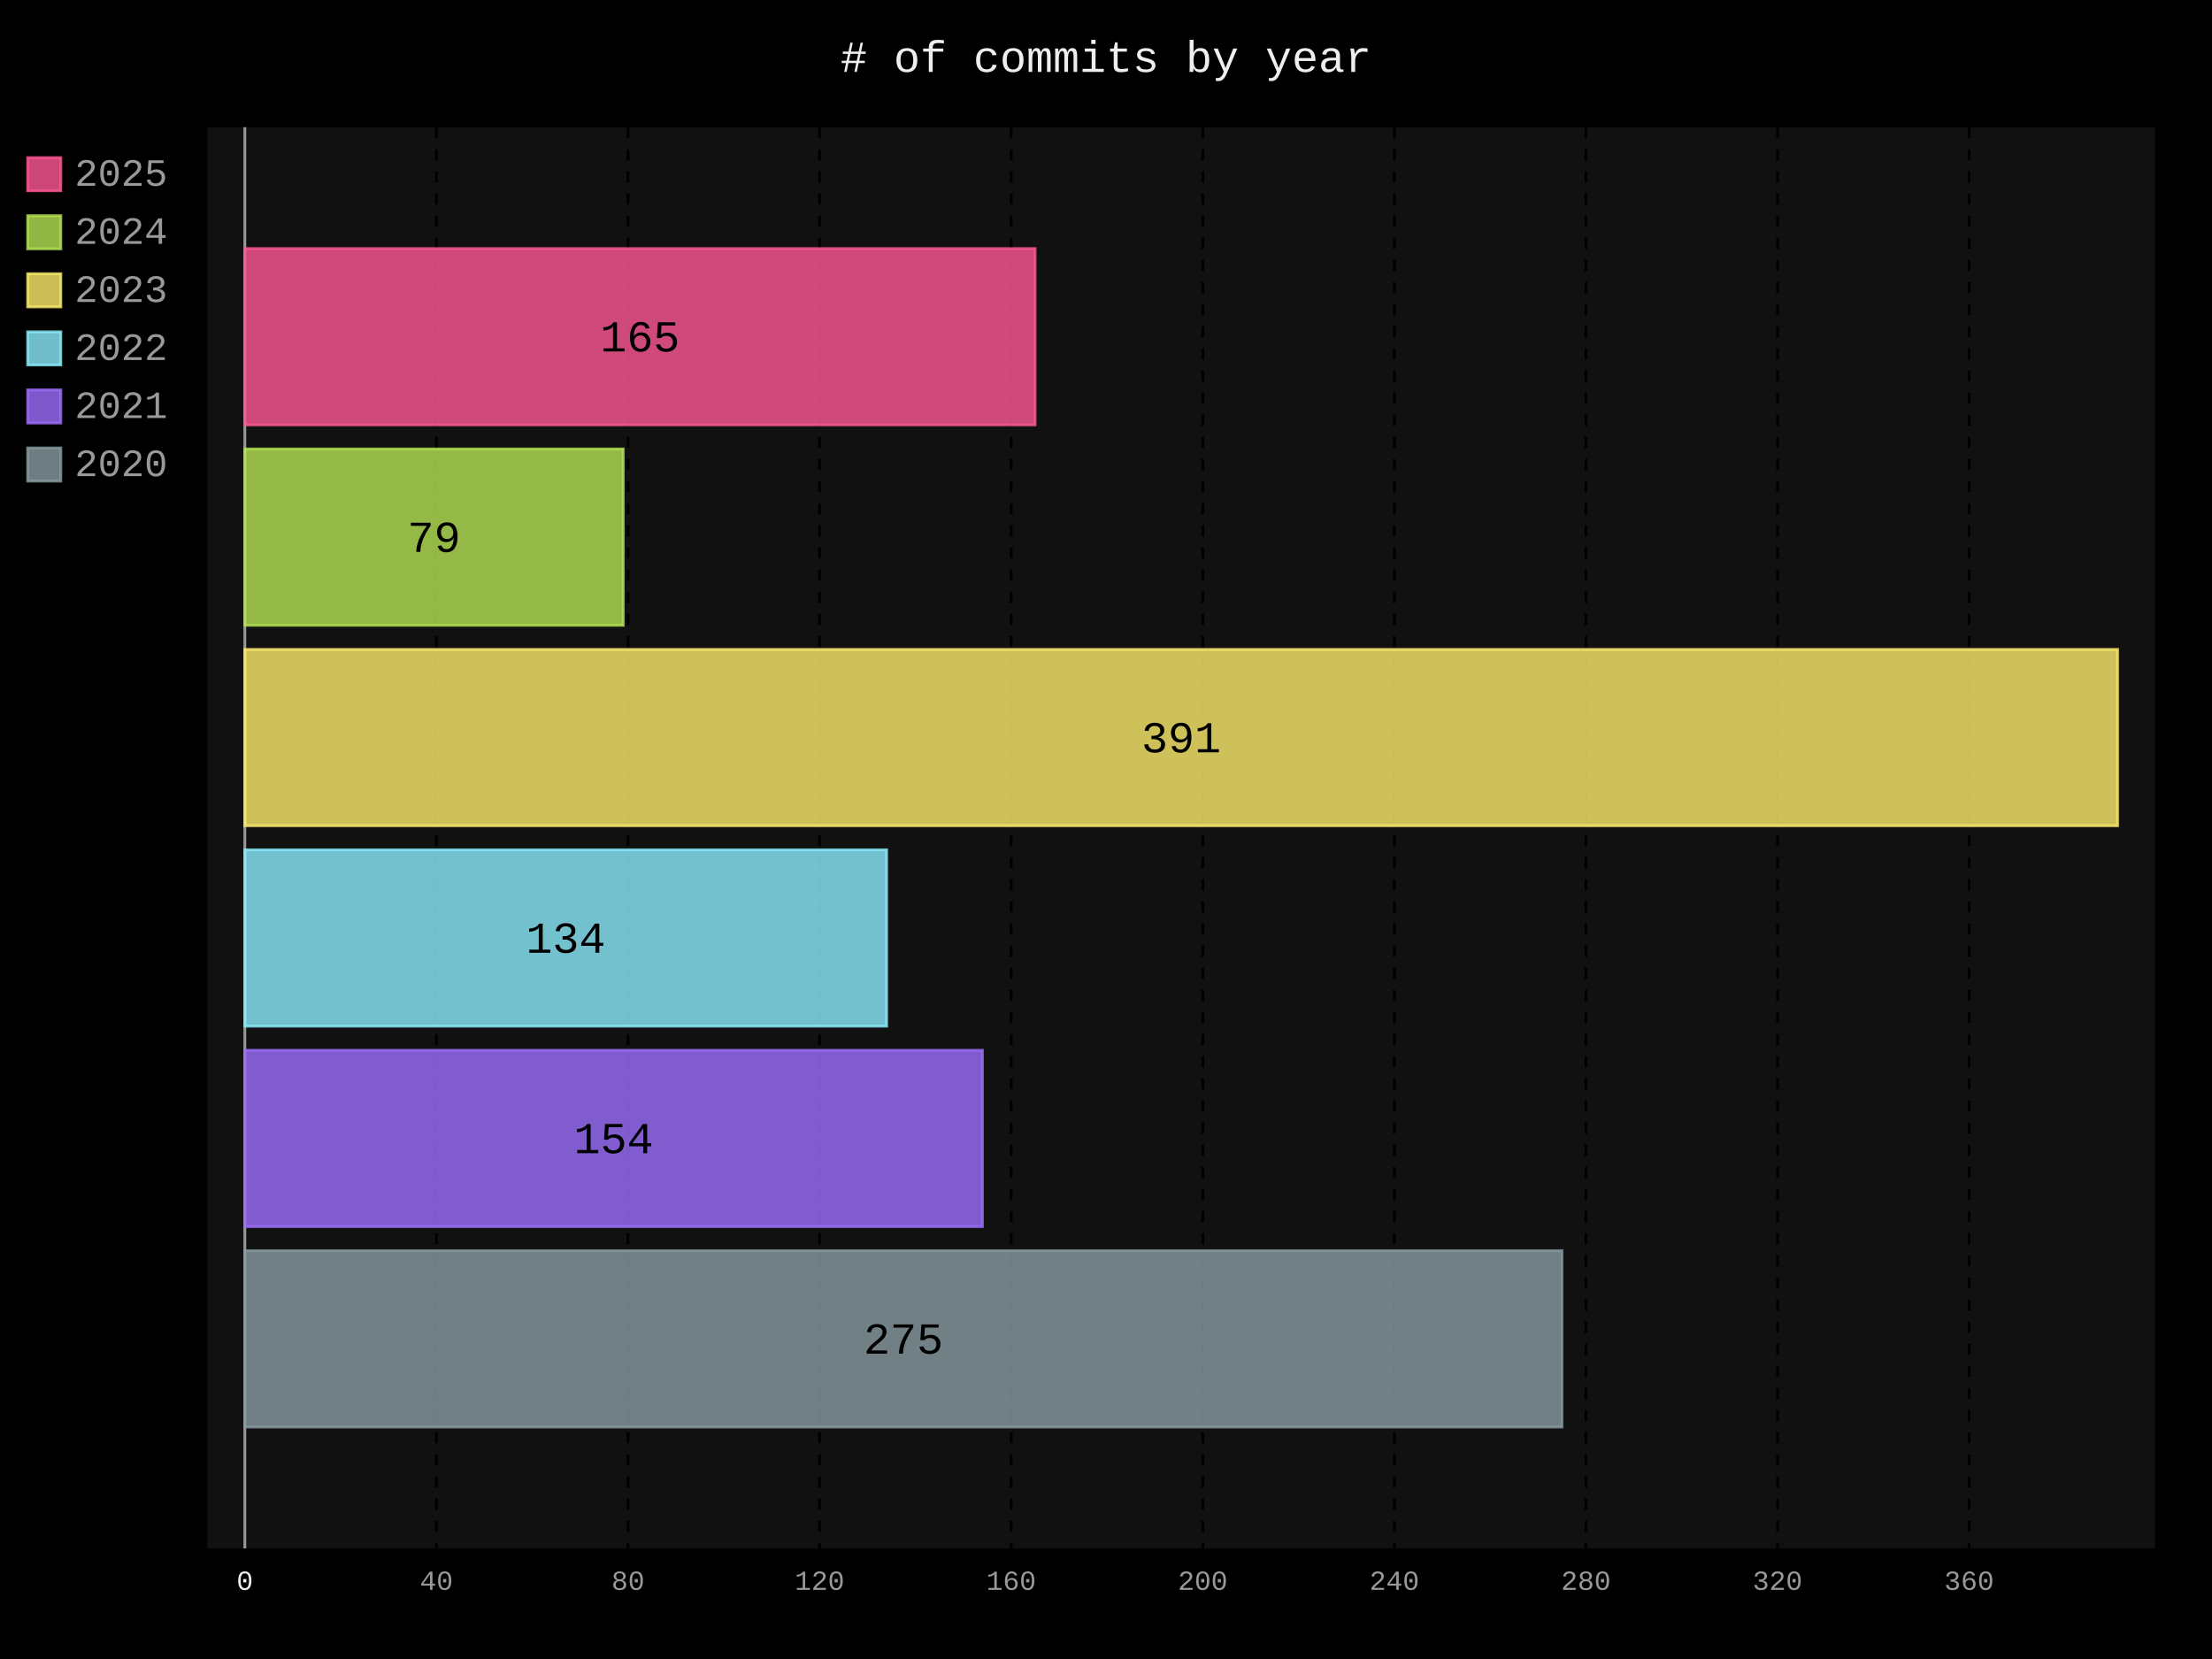
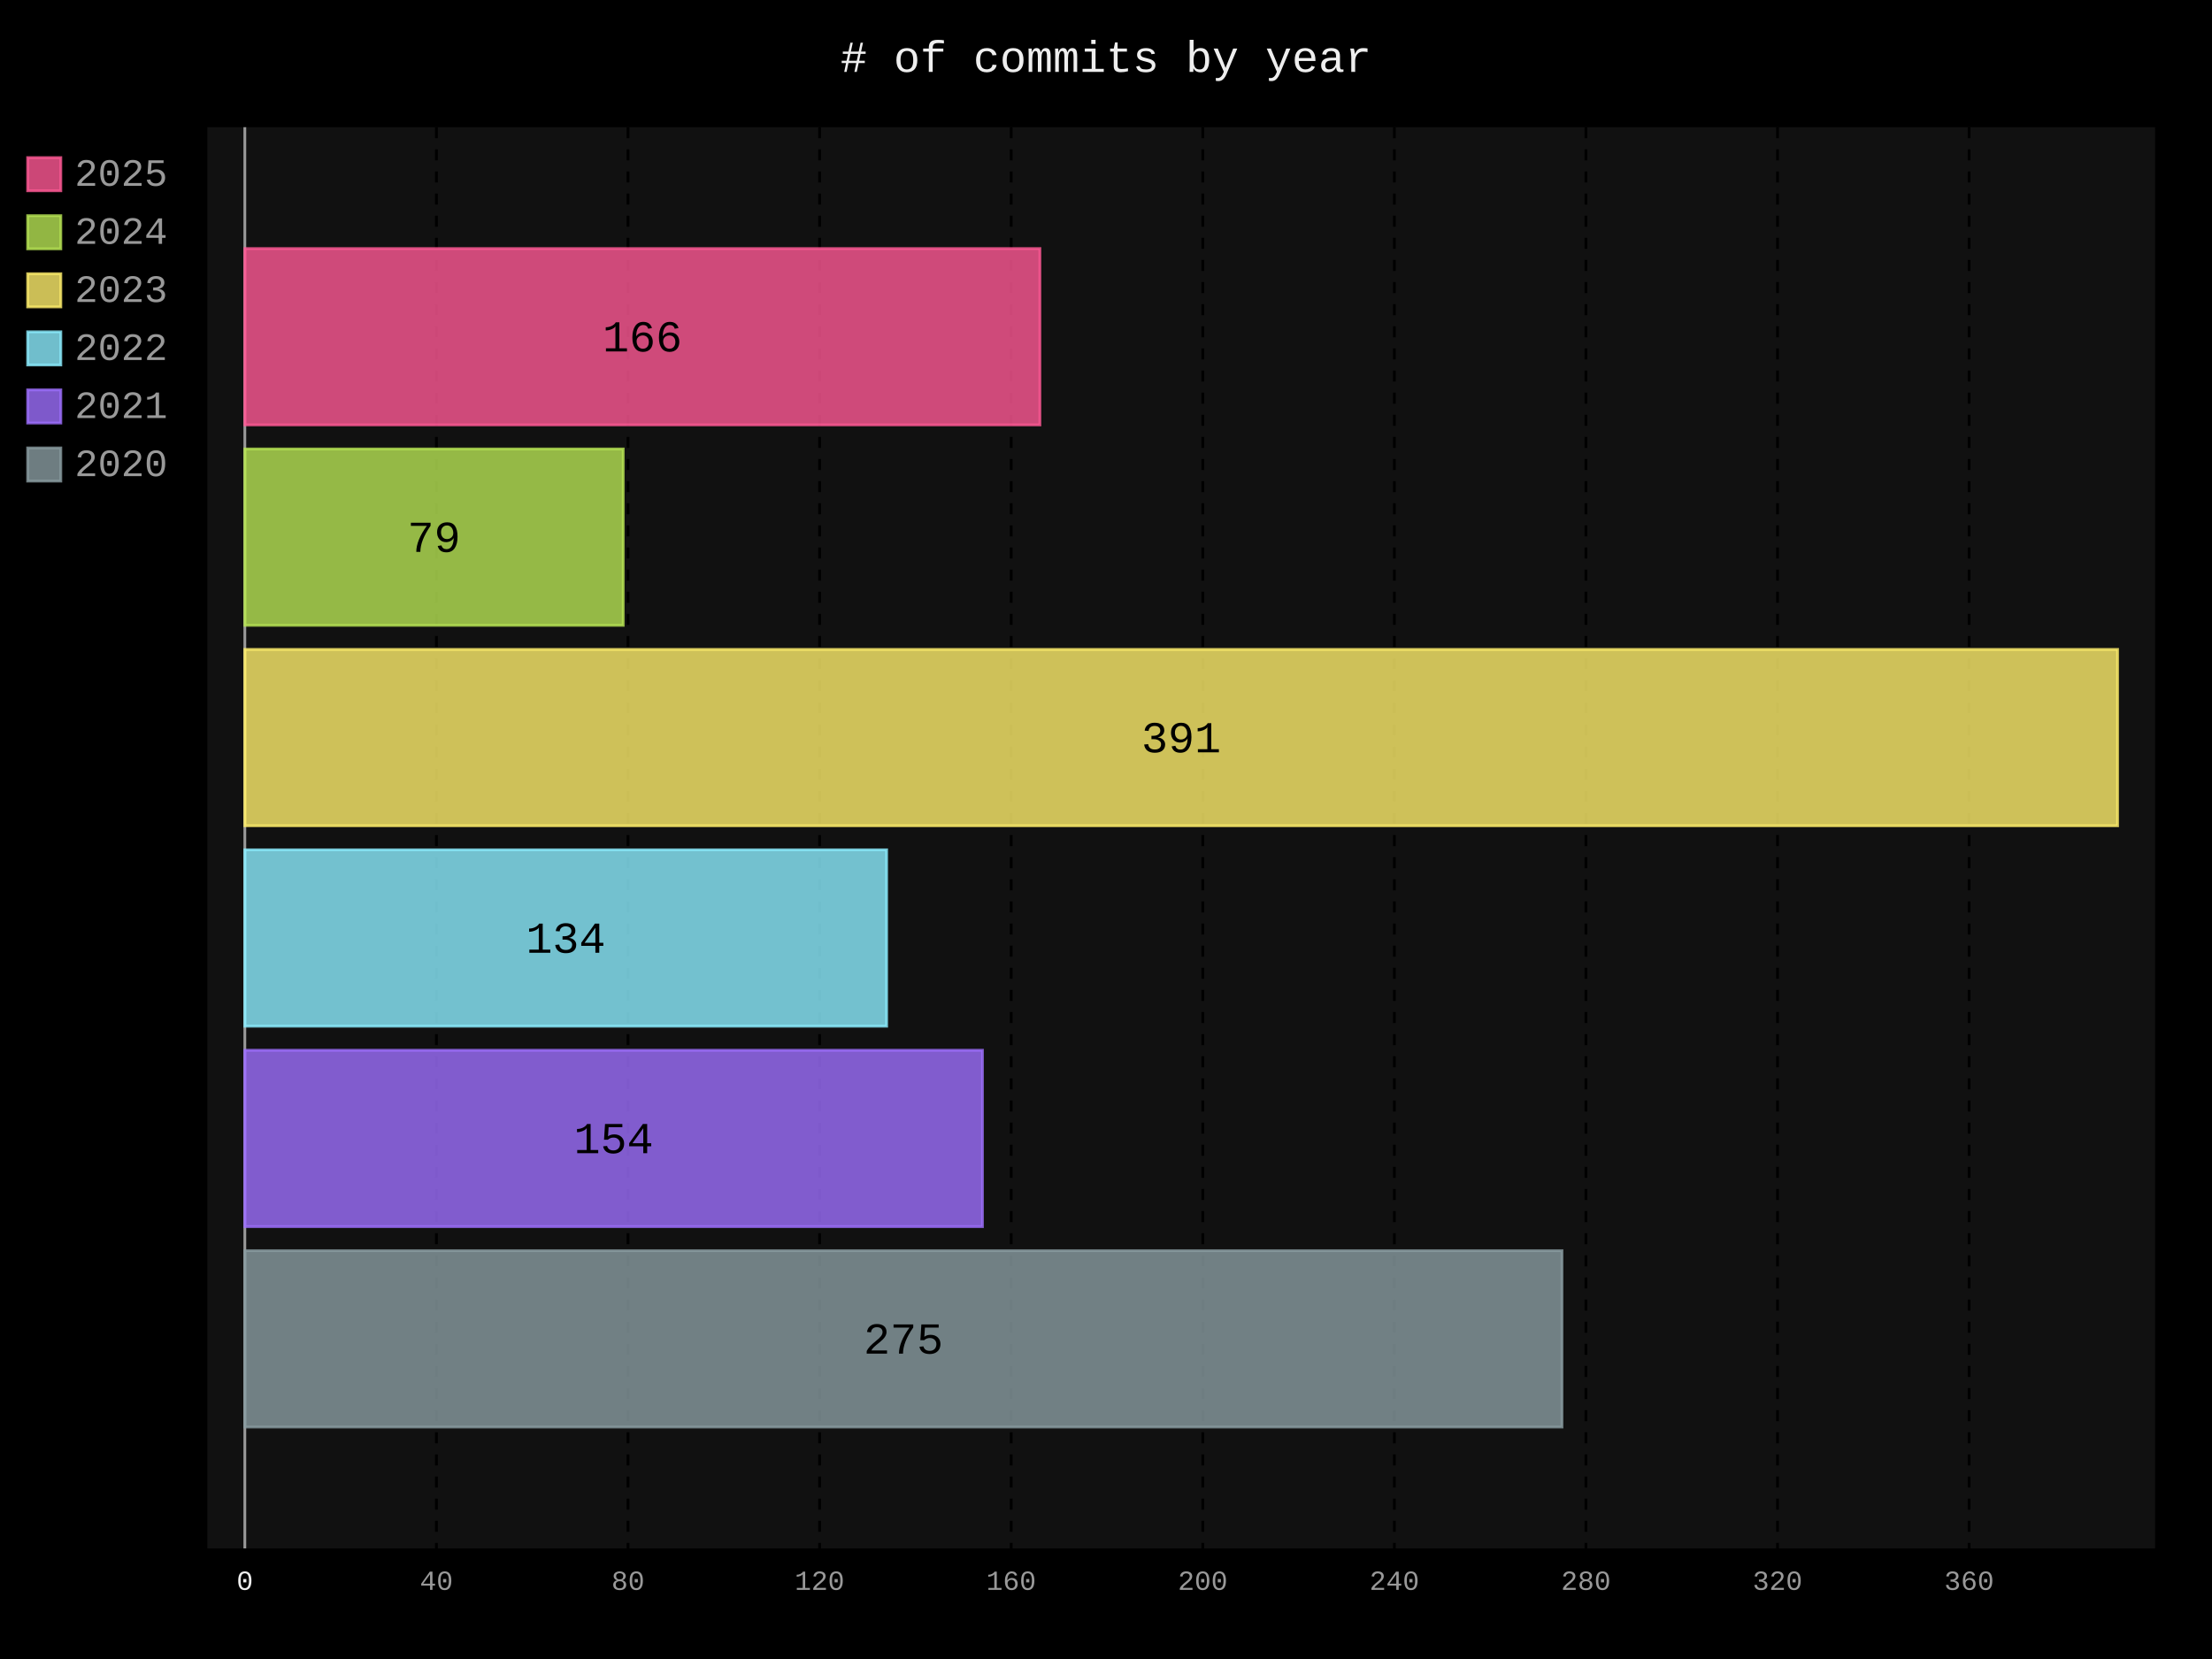
- <svg xmlns="http://www.w3.org/2000/svg" id="chart-427255e9-6ada-4268-bfde-8720f31ca762" class="pygal-chart" viewBox="0 0 800 600">
+ <svg xmlns="http://www.w3.org/2000/svg" id="chart-ef5655f0-5bc3-4c22-b83f-810e7b18deaf" class="pygal-chart" viewBox="0 0 800 600">
  <defs>
-     <style type="text/css">#chart-427255e9-6ada-4268-bfde-8720f31ca762{-webkit-user-select:none;-webkit-font-smoothing:antialiased;font-family:Consolas,"Liberation Mono",Menlo,Courier,monospace}#chart-427255e9-6ada-4268-bfde-8720f31ca762 .title{font-family:Consolas,"Liberation Mono",Menlo,Courier,monospace;font-size:16px}#chart-427255e9-6ada-4268-bfde-8720f31ca762 .legends .legend text{font-family:Consolas,"Liberation Mono",Menlo,Courier,monospace;font-size:14px}#chart-427255e9-6ada-4268-bfde-8720f31ca762 .axis text{font-family:Consolas,"Liberation Mono",Menlo,Courier,monospace;font-size:10px}#chart-427255e9-6ada-4268-bfde-8720f31ca762 .axis text.major{font-family:Consolas,"Liberation Mono",Menlo,Courier,monospace;font-size:10px}#chart-427255e9-6ada-4268-bfde-8720f31ca762 .text-overlay text.value{font-family:Consolas,"Liberation Mono",Menlo,Courier,monospace;font-size:16px}#chart-427255e9-6ada-4268-bfde-8720f31ca762 .text-overlay text.label{font-family:Consolas,"Liberation Mono",Menlo,Courier,monospace;font-size:10px}#chart-427255e9-6ada-4268-bfde-8720f31ca762 .tooltip{font-family:Consolas,"Liberation Mono",Menlo,Courier,monospace;font-size:14px}#chart-427255e9-6ada-4268-bfde-8720f31ca762 text.no_data{font-family:Consolas,"Liberation Mono",Menlo,Courier,monospace;font-size:64px}
- #chart-427255e9-6ada-4268-bfde-8720f31ca762{background-color:black}#chart-427255e9-6ada-4268-bfde-8720f31ca762 path,#chart-427255e9-6ada-4268-bfde-8720f31ca762 line,#chart-427255e9-6ada-4268-bfde-8720f31ca762 rect,#chart-427255e9-6ada-4268-bfde-8720f31ca762 circle{-webkit-transition:250ms;-moz-transition:250ms;transition:250ms}#chart-427255e9-6ada-4268-bfde-8720f31ca762 .graph &gt; .background{fill:black}#chart-427255e9-6ada-4268-bfde-8720f31ca762 .plot &gt; .background{fill:#111}#chart-427255e9-6ada-4268-bfde-8720f31ca762 .graph{fill:#999}#chart-427255e9-6ada-4268-bfde-8720f31ca762 text.no_data{fill:#eee}#chart-427255e9-6ada-4268-bfde-8720f31ca762 .title{fill:#eee}#chart-427255e9-6ada-4268-bfde-8720f31ca762 .legends .legend text{fill:#999}#chart-427255e9-6ada-4268-bfde-8720f31ca762 .legends .legend:hover text{fill:#eee}#chart-427255e9-6ada-4268-bfde-8720f31ca762 .axis .line{stroke:#eee}#chart-427255e9-6ada-4268-bfde-8720f31ca762 .axis .guide.line{stroke:#555}#chart-427255e9-6ada-4268-bfde-8720f31ca762 .axis .major.line{stroke:#999}#chart-427255e9-6ada-4268-bfde-8720f31ca762 .axis text.major{fill:#eee}#chart-427255e9-6ada-4268-bfde-8720f31ca762 .axis.y .guides:hover .guide.line,#chart-427255e9-6ada-4268-bfde-8720f31ca762 .line-graph .axis.x .guides:hover .guide.line,#chart-427255e9-6ada-4268-bfde-8720f31ca762 .stackedline-graph .axis.x .guides:hover .guide.line,#chart-427255e9-6ada-4268-bfde-8720f31ca762 .xy-graph .axis.x .guides:hover .guide.line{stroke:#eee}#chart-427255e9-6ada-4268-bfde-8720f31ca762 .axis .guides:hover text{fill:#eee}#chart-427255e9-6ada-4268-bfde-8720f31ca762 .reactive{fill-opacity:.8;stroke-opacity:.8;stroke-width:1}#chart-427255e9-6ada-4268-bfde-8720f31ca762 .ci{stroke:#999}#chart-427255e9-6ada-4268-bfde-8720f31ca762 .reactive.active,#chart-427255e9-6ada-4268-bfde-8720f31ca762 .active .reactive{fill-opacity:.4;stroke-opacity:.9;stroke-width:4}#chart-427255e9-6ada-4268-bfde-8720f31ca762 .ci .reactive.active{stroke-width:1.5}#chart-427255e9-6ada-4268-bfde-8720f31ca762 .series text{fill:#eee}#chart-427255e9-6ada-4268-bfde-8720f31ca762 .tooltip rect{fill:#111;stroke:#eee;-webkit-transition:opacity 250ms;-moz-transition:opacity 250ms;transition:opacity 250ms}#chart-427255e9-6ada-4268-bfde-8720f31ca762 .tooltip .label{fill:#999}#chart-427255e9-6ada-4268-bfde-8720f31ca762 .tooltip .label{fill:#999}#chart-427255e9-6ada-4268-bfde-8720f31ca762 .tooltip .legend{font-size:.8em;fill:#555}#chart-427255e9-6ada-4268-bfde-8720f31ca762 .tooltip .x_label{font-size:.6em;fill:#eee}#chart-427255e9-6ada-4268-bfde-8720f31ca762 .tooltip .xlink{font-size:.5em;text-decoration:underline}#chart-427255e9-6ada-4268-bfde-8720f31ca762 .tooltip .value{font-size:1.5em}#chart-427255e9-6ada-4268-bfde-8720f31ca762 .bound{font-size:.5em}#chart-427255e9-6ada-4268-bfde-8720f31ca762 .max-value{font-size:.75em;fill:#555}#chart-427255e9-6ada-4268-bfde-8720f31ca762 .map-element{fill:#111;stroke:#555 !important}#chart-427255e9-6ada-4268-bfde-8720f31ca762 .map-element .reactive{fill-opacity:inherit;stroke-opacity:inherit}#chart-427255e9-6ada-4268-bfde-8720f31ca762 .color-0,#chart-427255e9-6ada-4268-bfde-8720f31ca762 .color-0 a:visited{stroke:#ff5995;fill:#ff5995}#chart-427255e9-6ada-4268-bfde-8720f31ca762 .color-1,#chart-427255e9-6ada-4268-bfde-8720f31ca762 .color-1 a:visited{stroke:#b6e354;fill:#b6e354}#chart-427255e9-6ada-4268-bfde-8720f31ca762 .color-2,#chart-427255e9-6ada-4268-bfde-8720f31ca762 .color-2 a:visited{stroke:#feed6c;fill:#feed6c}#chart-427255e9-6ada-4268-bfde-8720f31ca762 .color-3,#chart-427255e9-6ada-4268-bfde-8720f31ca762 .color-3 a:visited{stroke:#8cedff;fill:#8cedff}#chart-427255e9-6ada-4268-bfde-8720f31ca762 .color-4,#chart-427255e9-6ada-4268-bfde-8720f31ca762 .color-4 a:visited{stroke:#9e6ffe;fill:#9e6ffe}#chart-427255e9-6ada-4268-bfde-8720f31ca762 .color-5,#chart-427255e9-6ada-4268-bfde-8720f31ca762 .color-5 a:visited{stroke:#899ca1;fill:#899ca1}#chart-427255e9-6ada-4268-bfde-8720f31ca762 .text-overlay .color-0 text{fill:black}#chart-427255e9-6ada-4268-bfde-8720f31ca762 .text-overlay .color-1 text{fill:black}#chart-427255e9-6ada-4268-bfde-8720f31ca762 .text-overlay .color-2 text{fill:black}#chart-427255e9-6ada-4268-bfde-8720f31ca762 .text-overlay .color-3 text{fill:black}#chart-427255e9-6ada-4268-bfde-8720f31ca762 .text-overlay .color-4 text{fill:black}#chart-427255e9-6ada-4268-bfde-8720f31ca762 .text-overlay .color-5 text{fill:black}
- #chart-427255e9-6ada-4268-bfde-8720f31ca762 text.no_data{text-anchor:middle}#chart-427255e9-6ada-4268-bfde-8720f31ca762 .guide.line{fill:none}#chart-427255e9-6ada-4268-bfde-8720f31ca762 .centered{text-anchor:middle}#chart-427255e9-6ada-4268-bfde-8720f31ca762 .title{text-anchor:middle}#chart-427255e9-6ada-4268-bfde-8720f31ca762 .legends .legend text{fill-opacity:1}#chart-427255e9-6ada-4268-bfde-8720f31ca762 .axis.x text{text-anchor:middle}#chart-427255e9-6ada-4268-bfde-8720f31ca762 .axis.x:not(.web) text[transform]{text-anchor:start}#chart-427255e9-6ada-4268-bfde-8720f31ca762 .axis.x:not(.web) text[transform].backwards{text-anchor:end}#chart-427255e9-6ada-4268-bfde-8720f31ca762 .axis.y text{text-anchor:end}#chart-427255e9-6ada-4268-bfde-8720f31ca762 .axis.y text[transform].backwards{text-anchor:start}#chart-427255e9-6ada-4268-bfde-8720f31ca762 .axis.y2 text{text-anchor:start}#chart-427255e9-6ada-4268-bfde-8720f31ca762 .axis.y2 text[transform].backwards{text-anchor:end}#chart-427255e9-6ada-4268-bfde-8720f31ca762 .axis .guide.line{stroke-dasharray:4,4;stroke:black}#chart-427255e9-6ada-4268-bfde-8720f31ca762 .axis .major.guide.line{stroke-dasharray:6,6;stroke:black}#chart-427255e9-6ada-4268-bfde-8720f31ca762 .horizontal .axis.y .guide.line,#chart-427255e9-6ada-4268-bfde-8720f31ca762 .horizontal .axis.y2 .guide.line,#chart-427255e9-6ada-4268-bfde-8720f31ca762 .vertical .axis.x .guide.line{opacity:0}#chart-427255e9-6ada-4268-bfde-8720f31ca762 .horizontal .axis.always_show .guide.line,#chart-427255e9-6ada-4268-bfde-8720f31ca762 .vertical .axis.always_show .guide.line{opacity:1 !important}#chart-427255e9-6ada-4268-bfde-8720f31ca762 .axis.y .guides:hover .guide.line,#chart-427255e9-6ada-4268-bfde-8720f31ca762 .axis.y2 .guides:hover .guide.line,#chart-427255e9-6ada-4268-bfde-8720f31ca762 .axis.x .guides:hover .guide.line{opacity:1}#chart-427255e9-6ada-4268-bfde-8720f31ca762 .axis .guides:hover text{opacity:1}#chart-427255e9-6ada-4268-bfde-8720f31ca762 .nofill{fill:none}#chart-427255e9-6ada-4268-bfde-8720f31ca762 .subtle-fill{fill-opacity:.2}#chart-427255e9-6ada-4268-bfde-8720f31ca762 .dot{stroke-width:1px;fill-opacity:1;stroke-opacity:1}#chart-427255e9-6ada-4268-bfde-8720f31ca762 .dot.active{stroke-width:5px}#chart-427255e9-6ada-4268-bfde-8720f31ca762 .dot.negative{fill:transparent}#chart-427255e9-6ada-4268-bfde-8720f31ca762 text,#chart-427255e9-6ada-4268-bfde-8720f31ca762 tspan{stroke:none !important}#chart-427255e9-6ada-4268-bfde-8720f31ca762 .series text.active{opacity:1}#chart-427255e9-6ada-4268-bfde-8720f31ca762 .tooltip rect{fill-opacity:.95;stroke-width:.5}#chart-427255e9-6ada-4268-bfde-8720f31ca762 .tooltip text{fill-opacity:1}#chart-427255e9-6ada-4268-bfde-8720f31ca762 .showable{visibility:hidden}#chart-427255e9-6ada-4268-bfde-8720f31ca762 .showable.shown{visibility:visible}#chart-427255e9-6ada-4268-bfde-8720f31ca762 .gauge-background{fill:rgba(229,229,229,1);stroke:none}#chart-427255e9-6ada-4268-bfde-8720f31ca762 .bg-lines{stroke:black;stroke-width:2px}</style>
+     <style type="text/css">#chart-ef5655f0-5bc3-4c22-b83f-810e7b18deaf{-webkit-user-select:none;-webkit-font-smoothing:antialiased;font-family:Consolas,"Liberation Mono",Menlo,Courier,monospace}#chart-ef5655f0-5bc3-4c22-b83f-810e7b18deaf .title{font-family:Consolas,"Liberation Mono",Menlo,Courier,monospace;font-size:16px}#chart-ef5655f0-5bc3-4c22-b83f-810e7b18deaf .legends .legend text{font-family:Consolas,"Liberation Mono",Menlo,Courier,monospace;font-size:14px}#chart-ef5655f0-5bc3-4c22-b83f-810e7b18deaf .axis text{font-family:Consolas,"Liberation Mono",Menlo,Courier,monospace;font-size:10px}#chart-ef5655f0-5bc3-4c22-b83f-810e7b18deaf .axis text.major{font-family:Consolas,"Liberation Mono",Menlo,Courier,monospace;font-size:10px}#chart-ef5655f0-5bc3-4c22-b83f-810e7b18deaf .text-overlay text.value{font-family:Consolas,"Liberation Mono",Menlo,Courier,monospace;font-size:16px}#chart-ef5655f0-5bc3-4c22-b83f-810e7b18deaf .text-overlay text.label{font-family:Consolas,"Liberation Mono",Menlo,Courier,monospace;font-size:10px}#chart-ef5655f0-5bc3-4c22-b83f-810e7b18deaf .tooltip{font-family:Consolas,"Liberation Mono",Menlo,Courier,monospace;font-size:14px}#chart-ef5655f0-5bc3-4c22-b83f-810e7b18deaf text.no_data{font-family:Consolas,"Liberation Mono",Menlo,Courier,monospace;font-size:64px}
+ #chart-ef5655f0-5bc3-4c22-b83f-810e7b18deaf{background-color:black}#chart-ef5655f0-5bc3-4c22-b83f-810e7b18deaf path,#chart-ef5655f0-5bc3-4c22-b83f-810e7b18deaf line,#chart-ef5655f0-5bc3-4c22-b83f-810e7b18deaf rect,#chart-ef5655f0-5bc3-4c22-b83f-810e7b18deaf circle{-webkit-transition:250ms;-moz-transition:250ms;transition:250ms}#chart-ef5655f0-5bc3-4c22-b83f-810e7b18deaf .graph &gt; .background{fill:black}#chart-ef5655f0-5bc3-4c22-b83f-810e7b18deaf .plot &gt; .background{fill:#111}#chart-ef5655f0-5bc3-4c22-b83f-810e7b18deaf .graph{fill:#999}#chart-ef5655f0-5bc3-4c22-b83f-810e7b18deaf text.no_data{fill:#eee}#chart-ef5655f0-5bc3-4c22-b83f-810e7b18deaf .title{fill:#eee}#chart-ef5655f0-5bc3-4c22-b83f-810e7b18deaf .legends .legend text{fill:#999}#chart-ef5655f0-5bc3-4c22-b83f-810e7b18deaf .legends .legend:hover text{fill:#eee}#chart-ef5655f0-5bc3-4c22-b83f-810e7b18deaf .axis .line{stroke:#eee}#chart-ef5655f0-5bc3-4c22-b83f-810e7b18deaf .axis .guide.line{stroke:#555}#chart-ef5655f0-5bc3-4c22-b83f-810e7b18deaf .axis .major.line{stroke:#999}#chart-ef5655f0-5bc3-4c22-b83f-810e7b18deaf .axis text.major{fill:#eee}#chart-ef5655f0-5bc3-4c22-b83f-810e7b18deaf .axis.y .guides:hover .guide.line,#chart-ef5655f0-5bc3-4c22-b83f-810e7b18deaf .line-graph .axis.x .guides:hover .guide.line,#chart-ef5655f0-5bc3-4c22-b83f-810e7b18deaf .stackedline-graph .axis.x .guides:hover .guide.line,#chart-ef5655f0-5bc3-4c22-b83f-810e7b18deaf .xy-graph .axis.x .guides:hover .guide.line{stroke:#eee}#chart-ef5655f0-5bc3-4c22-b83f-810e7b18deaf .axis .guides:hover text{fill:#eee}#chart-ef5655f0-5bc3-4c22-b83f-810e7b18deaf .reactive{fill-opacity:.8;stroke-opacity:.8;stroke-width:1}#chart-ef5655f0-5bc3-4c22-b83f-810e7b18deaf .ci{stroke:#999}#chart-ef5655f0-5bc3-4c22-b83f-810e7b18deaf .reactive.active,#chart-ef5655f0-5bc3-4c22-b83f-810e7b18deaf .active .reactive{fill-opacity:.4;stroke-opacity:.9;stroke-width:4}#chart-ef5655f0-5bc3-4c22-b83f-810e7b18deaf .ci .reactive.active{stroke-width:1.5}#chart-ef5655f0-5bc3-4c22-b83f-810e7b18deaf .series text{fill:#eee}#chart-ef5655f0-5bc3-4c22-b83f-810e7b18deaf .tooltip rect{fill:#111;stroke:#eee;-webkit-transition:opacity 250ms;-moz-transition:opacity 250ms;transition:opacity 250ms}#chart-ef5655f0-5bc3-4c22-b83f-810e7b18deaf .tooltip .label{fill:#999}#chart-ef5655f0-5bc3-4c22-b83f-810e7b18deaf .tooltip .label{fill:#999}#chart-ef5655f0-5bc3-4c22-b83f-810e7b18deaf .tooltip .legend{font-size:.8em;fill:#555}#chart-ef5655f0-5bc3-4c22-b83f-810e7b18deaf .tooltip .x_label{font-size:.6em;fill:#eee}#chart-ef5655f0-5bc3-4c22-b83f-810e7b18deaf .tooltip .xlink{font-size:.5em;text-decoration:underline}#chart-ef5655f0-5bc3-4c22-b83f-810e7b18deaf .tooltip .value{font-size:1.5em}#chart-ef5655f0-5bc3-4c22-b83f-810e7b18deaf .bound{font-size:.5em}#chart-ef5655f0-5bc3-4c22-b83f-810e7b18deaf .max-value{font-size:.75em;fill:#555}#chart-ef5655f0-5bc3-4c22-b83f-810e7b18deaf .map-element{fill:#111;stroke:#555 !important}#chart-ef5655f0-5bc3-4c22-b83f-810e7b18deaf .map-element .reactive{fill-opacity:inherit;stroke-opacity:inherit}#chart-ef5655f0-5bc3-4c22-b83f-810e7b18deaf .color-0,#chart-ef5655f0-5bc3-4c22-b83f-810e7b18deaf .color-0 a:visited{stroke:#ff5995;fill:#ff5995}#chart-ef5655f0-5bc3-4c22-b83f-810e7b18deaf .color-1,#chart-ef5655f0-5bc3-4c22-b83f-810e7b18deaf .color-1 a:visited{stroke:#b6e354;fill:#b6e354}#chart-ef5655f0-5bc3-4c22-b83f-810e7b18deaf .color-2,#chart-ef5655f0-5bc3-4c22-b83f-810e7b18deaf .color-2 a:visited{stroke:#feed6c;fill:#feed6c}#chart-ef5655f0-5bc3-4c22-b83f-810e7b18deaf .color-3,#chart-ef5655f0-5bc3-4c22-b83f-810e7b18deaf .color-3 a:visited{stroke:#8cedff;fill:#8cedff}#chart-ef5655f0-5bc3-4c22-b83f-810e7b18deaf .color-4,#chart-ef5655f0-5bc3-4c22-b83f-810e7b18deaf .color-4 a:visited{stroke:#9e6ffe;fill:#9e6ffe}#chart-ef5655f0-5bc3-4c22-b83f-810e7b18deaf .color-5,#chart-ef5655f0-5bc3-4c22-b83f-810e7b18deaf .color-5 a:visited{stroke:#899ca1;fill:#899ca1}#chart-ef5655f0-5bc3-4c22-b83f-810e7b18deaf .text-overlay .color-0 text{fill:black}#chart-ef5655f0-5bc3-4c22-b83f-810e7b18deaf .text-overlay .color-1 text{fill:black}#chart-ef5655f0-5bc3-4c22-b83f-810e7b18deaf .text-overlay .color-2 text{fill:black}#chart-ef5655f0-5bc3-4c22-b83f-810e7b18deaf .text-overlay .color-3 text{fill:black}#chart-ef5655f0-5bc3-4c22-b83f-810e7b18deaf .text-overlay .color-4 text{fill:black}#chart-ef5655f0-5bc3-4c22-b83f-810e7b18deaf .text-overlay .color-5 text{fill:black}
+ #chart-ef5655f0-5bc3-4c22-b83f-810e7b18deaf text.no_data{text-anchor:middle}#chart-ef5655f0-5bc3-4c22-b83f-810e7b18deaf .guide.line{fill:none}#chart-ef5655f0-5bc3-4c22-b83f-810e7b18deaf .centered{text-anchor:middle}#chart-ef5655f0-5bc3-4c22-b83f-810e7b18deaf .title{text-anchor:middle}#chart-ef5655f0-5bc3-4c22-b83f-810e7b18deaf .legends .legend text{fill-opacity:1}#chart-ef5655f0-5bc3-4c22-b83f-810e7b18deaf .axis.x text{text-anchor:middle}#chart-ef5655f0-5bc3-4c22-b83f-810e7b18deaf .axis.x:not(.web) text[transform]{text-anchor:start}#chart-ef5655f0-5bc3-4c22-b83f-810e7b18deaf .axis.x:not(.web) text[transform].backwards{text-anchor:end}#chart-ef5655f0-5bc3-4c22-b83f-810e7b18deaf .axis.y text{text-anchor:end}#chart-ef5655f0-5bc3-4c22-b83f-810e7b18deaf .axis.y text[transform].backwards{text-anchor:start}#chart-ef5655f0-5bc3-4c22-b83f-810e7b18deaf .axis.y2 text{text-anchor:start}#chart-ef5655f0-5bc3-4c22-b83f-810e7b18deaf .axis.y2 text[transform].backwards{text-anchor:end}#chart-ef5655f0-5bc3-4c22-b83f-810e7b18deaf .axis .guide.line{stroke-dasharray:4,4;stroke:black}#chart-ef5655f0-5bc3-4c22-b83f-810e7b18deaf .axis .major.guide.line{stroke-dasharray:6,6;stroke:black}#chart-ef5655f0-5bc3-4c22-b83f-810e7b18deaf .horizontal .axis.y .guide.line,#chart-ef5655f0-5bc3-4c22-b83f-810e7b18deaf .horizontal .axis.y2 .guide.line,#chart-ef5655f0-5bc3-4c22-b83f-810e7b18deaf .vertical .axis.x .guide.line{opacity:0}#chart-ef5655f0-5bc3-4c22-b83f-810e7b18deaf .horizontal .axis.always_show .guide.line,#chart-ef5655f0-5bc3-4c22-b83f-810e7b18deaf .vertical .axis.always_show .guide.line{opacity:1 !important}#chart-ef5655f0-5bc3-4c22-b83f-810e7b18deaf .axis.y .guides:hover .guide.line,#chart-ef5655f0-5bc3-4c22-b83f-810e7b18deaf .axis.y2 .guides:hover .guide.line,#chart-ef5655f0-5bc3-4c22-b83f-810e7b18deaf .axis.x .guides:hover .guide.line{opacity:1}#chart-ef5655f0-5bc3-4c22-b83f-810e7b18deaf .axis .guides:hover text{opacity:1}#chart-ef5655f0-5bc3-4c22-b83f-810e7b18deaf .nofill{fill:none}#chart-ef5655f0-5bc3-4c22-b83f-810e7b18deaf .subtle-fill{fill-opacity:.2}#chart-ef5655f0-5bc3-4c22-b83f-810e7b18deaf .dot{stroke-width:1px;fill-opacity:1;stroke-opacity:1}#chart-ef5655f0-5bc3-4c22-b83f-810e7b18deaf .dot.active{stroke-width:5px}#chart-ef5655f0-5bc3-4c22-b83f-810e7b18deaf .dot.negative{fill:transparent}#chart-ef5655f0-5bc3-4c22-b83f-810e7b18deaf text,#chart-ef5655f0-5bc3-4c22-b83f-810e7b18deaf tspan{stroke:none !important}#chart-ef5655f0-5bc3-4c22-b83f-810e7b18deaf .series text.active{opacity:1}#chart-ef5655f0-5bc3-4c22-b83f-810e7b18deaf .tooltip rect{fill-opacity:.95;stroke-width:.5}#chart-ef5655f0-5bc3-4c22-b83f-810e7b18deaf .tooltip text{fill-opacity:1}#chart-ef5655f0-5bc3-4c22-b83f-810e7b18deaf .showable{visibility:hidden}#chart-ef5655f0-5bc3-4c22-b83f-810e7b18deaf .showable.shown{visibility:visible}#chart-ef5655f0-5bc3-4c22-b83f-810e7b18deaf .gauge-background{fill:rgba(229,229,229,1);stroke:none}#chart-ef5655f0-5bc3-4c22-b83f-810e7b18deaf .bg-lines{stroke:black;stroke-width:2px}</style>
  </defs>
  <g class="graph horizontalbar-graph horizontal">
    <rect x="0" y="0" width="800" height="600" class="background" />
    <g transform="translate(75, 46)" class="plot">
      <rect x="0" y="0" width="704.4" height="514" class="background" />
      <g class="axis x always_show">
        <g class="guides">
          <path d="M13.546 0 v514" class="axis major line" />
          <text x="13.546" y="529.0" class="major">0</text>
        </g>
        <g class="guides">
          <path d="M82.836 0 v514" class="guide line" />
          <text x="82.836" y="529.0" class="">40</text>
        </g>
        <g class="guides">
          <path d="M152.126 0 v514" class="guide line" />
          <text x="152.126" y="529.0" class="">80</text>
        </g>
        <g class="guides">
          <path d="M221.416 0 v514" class="guide line" />
          <text x="221.416" y="529.0" class="">120</text>
        </g>
        <g class="guides">
          <path d="M290.705 0 v514" class="guide line" />
          <text x="290.705" y="529.0" class="">160</text>
        </g>
        <g class="guides">
          <path d="M359.995 0 v514" class="guide line" />
          <text x="359.995" y="529.0" class="">200</text>
        </g>
        <g class="guides">
          <path d="M429.285 0 v514" class="guide line" />
          <text x="429.285" y="529.0" class="">240</text>
        </g>
        <g class="guides">
          <path d="M498.575 0 v514" class="guide line" />
          <text x="498.575" y="529.0" class="">280</text>
        </g>
        <g class="guides">
          <path d="M567.864 0 v514" class="guide line" />
          <text x="567.864" y="529.0" class="">320</text>
        </g>
        <g class="guides">
          <path d="M637.154 0 v514" class="guide line" />
          <text x="637.154" y="529.0" class="">360</text>
        </g>
      </g>
      <g class="series serie-5 color-5">
        <g class="bars">
          <g class="bar">
            <rect x="13.546" y="406.324" rx="0" ry="0" width="476.367" height="63.789" class="rect reactive tooltip-trigger" />
          </g>
        </g>
      </g>
      <g class="series serie-4 color-4">
        <g class="bars">
          <g class="bar">
            <rect x="13.546" y="333.836" rx="0" ry="0" width="266.766" height="63.789" class="rect reactive tooltip-trigger" />
          </g>
        </g>
      </g>
      <g class="series serie-3 color-3">
        <g class="bars">
          <g class="bar">
            <rect x="13.546" y="261.349" rx="0" ry="0" width="232.121" height="63.789" class="rect reactive tooltip-trigger" />
          </g>
        </g>
      </g>
      <g class="series serie-2 color-2">
        <g class="bars">
          <g class="bar">
            <rect x="13.546" y="188.862" rx="0" ry="0" width="677.308" height="63.789" class="rect reactive tooltip-trigger" />
          </g>
        </g>
      </g>
      <g class="series serie-1 color-1">
        <g class="bars">
          <g class="bar">
            <rect x="13.546" y="116.375" rx="0" ry="0" width="136.847" height="63.789" class="rect reactive tooltip-trigger" />
          </g>
        </g>
      </g>
      <g class="series serie-0 color-0">
        <g class="bars">
          <g class="bar">
-             <rect x="13.546" y="43.888" rx="0" ry="0" width="285.82" height="63.789" class="rect reactive tooltip-trigger" />
+             <rect x="13.546" y="43.888" rx="0" ry="0" width="287.553" height="63.789" class="rect reactive tooltip-trigger" />
          </g>
        </g>
      </g>
    </g>
    <g class="titles">
      <text x="400.0" y="26" class="title plot_title"># of commits by year</text>
    </g>
    <g transform="translate(75, 46)" class="plot overlay">
      <g class="series serie-5 color-5" />
      <g class="series serie-4 color-4" />
      <g class="series serie-3 color-3" />
      <g class="series serie-2 color-2" />
      <g class="series serie-1 color-1" />
      <g class="series serie-0 color-0" />
    </g>
    <g transform="translate(75, 46)" class="plot text-overlay">
      <g class="series serie-5 color-5">
        <text text-anchor="middle" x="251.73" y="443.551" class="value">275</text>
      </g>
      <g class="series serie-4 color-4">
        <text text-anchor="middle" x="146.929" y="371.064" class="value">154</text>
      </g>
      <g class="series serie-3 color-3">
        <text text-anchor="middle" x="129.607" y="298.577" class="value">134</text>
      </g>
      <g class="series serie-2 color-2">
        <text text-anchor="middle" x="352.2" y="226.09" class="value">391</text>
      </g>
      <g class="series serie-1 color-1">
        <text text-anchor="middle" x="81.97" y="153.603" class="value">79</text>
      </g>
      <g class="series serie-0 color-0">
-         <text text-anchor="middle" x="156.456" y="81.115" class="value">165</text>
+         <text text-anchor="middle" x="157.322" y="81.115" class="value">166</text>
      </g>
    </g>
    <g transform="translate(75, 46)" class="plot tooltip-overlay">
      <g transform="translate(0 0)" style="opacity: 0" class="tooltip">
        <rect rx="0" ry="0" width="0" height="0" class="tooltip-box" />
        <g class="text" />
      </g>
    </g>
    <g transform="translate(10, 56)" class="legends">
      <g id="activate-serie-0" class="legend reactive activate-serie">
        <rect x="0.0" y="1.0" width="12" height="12" class="color-0 reactive" />
        <text x="17.0" y="11.2">2025</text>
      </g>
      <g id="activate-serie-1" class="legend reactive activate-serie">
        <rect x="0.0" y="22.0" width="12" height="12" class="color-1 reactive" />
        <text x="17.0" y="32.2">2024</text>
      </g>
      <g id="activate-serie-2" class="legend reactive activate-serie">
        <rect x="0.0" y="43.0" width="12" height="12" class="color-2 reactive" />
        <text x="17.0" y="53.2">2023</text>
      </g>
      <g id="activate-serie-3" class="legend reactive activate-serie">
        <rect x="0.0" y="64.0" width="12" height="12" class="color-3 reactive" />
        <text x="17.0" y="74.2">2022</text>
      </g>
      <g id="activate-serie-4" class="legend reactive activate-serie">
        <rect x="0.0" y="85.0" width="12" height="12" class="color-4 reactive" />
        <text x="17.0" y="95.2">2021</text>
      </g>
      <g id="activate-serie-5" class="legend reactive activate-serie">
        <rect x="0.0" y="106.0" width="12" height="12" class="color-5 reactive" />
        <text x="17.0" y="116.2">2020</text>
      </g>
    </g>
    <g transform="translate(790, 56)" class="legends" />
  </g>
</svg>
